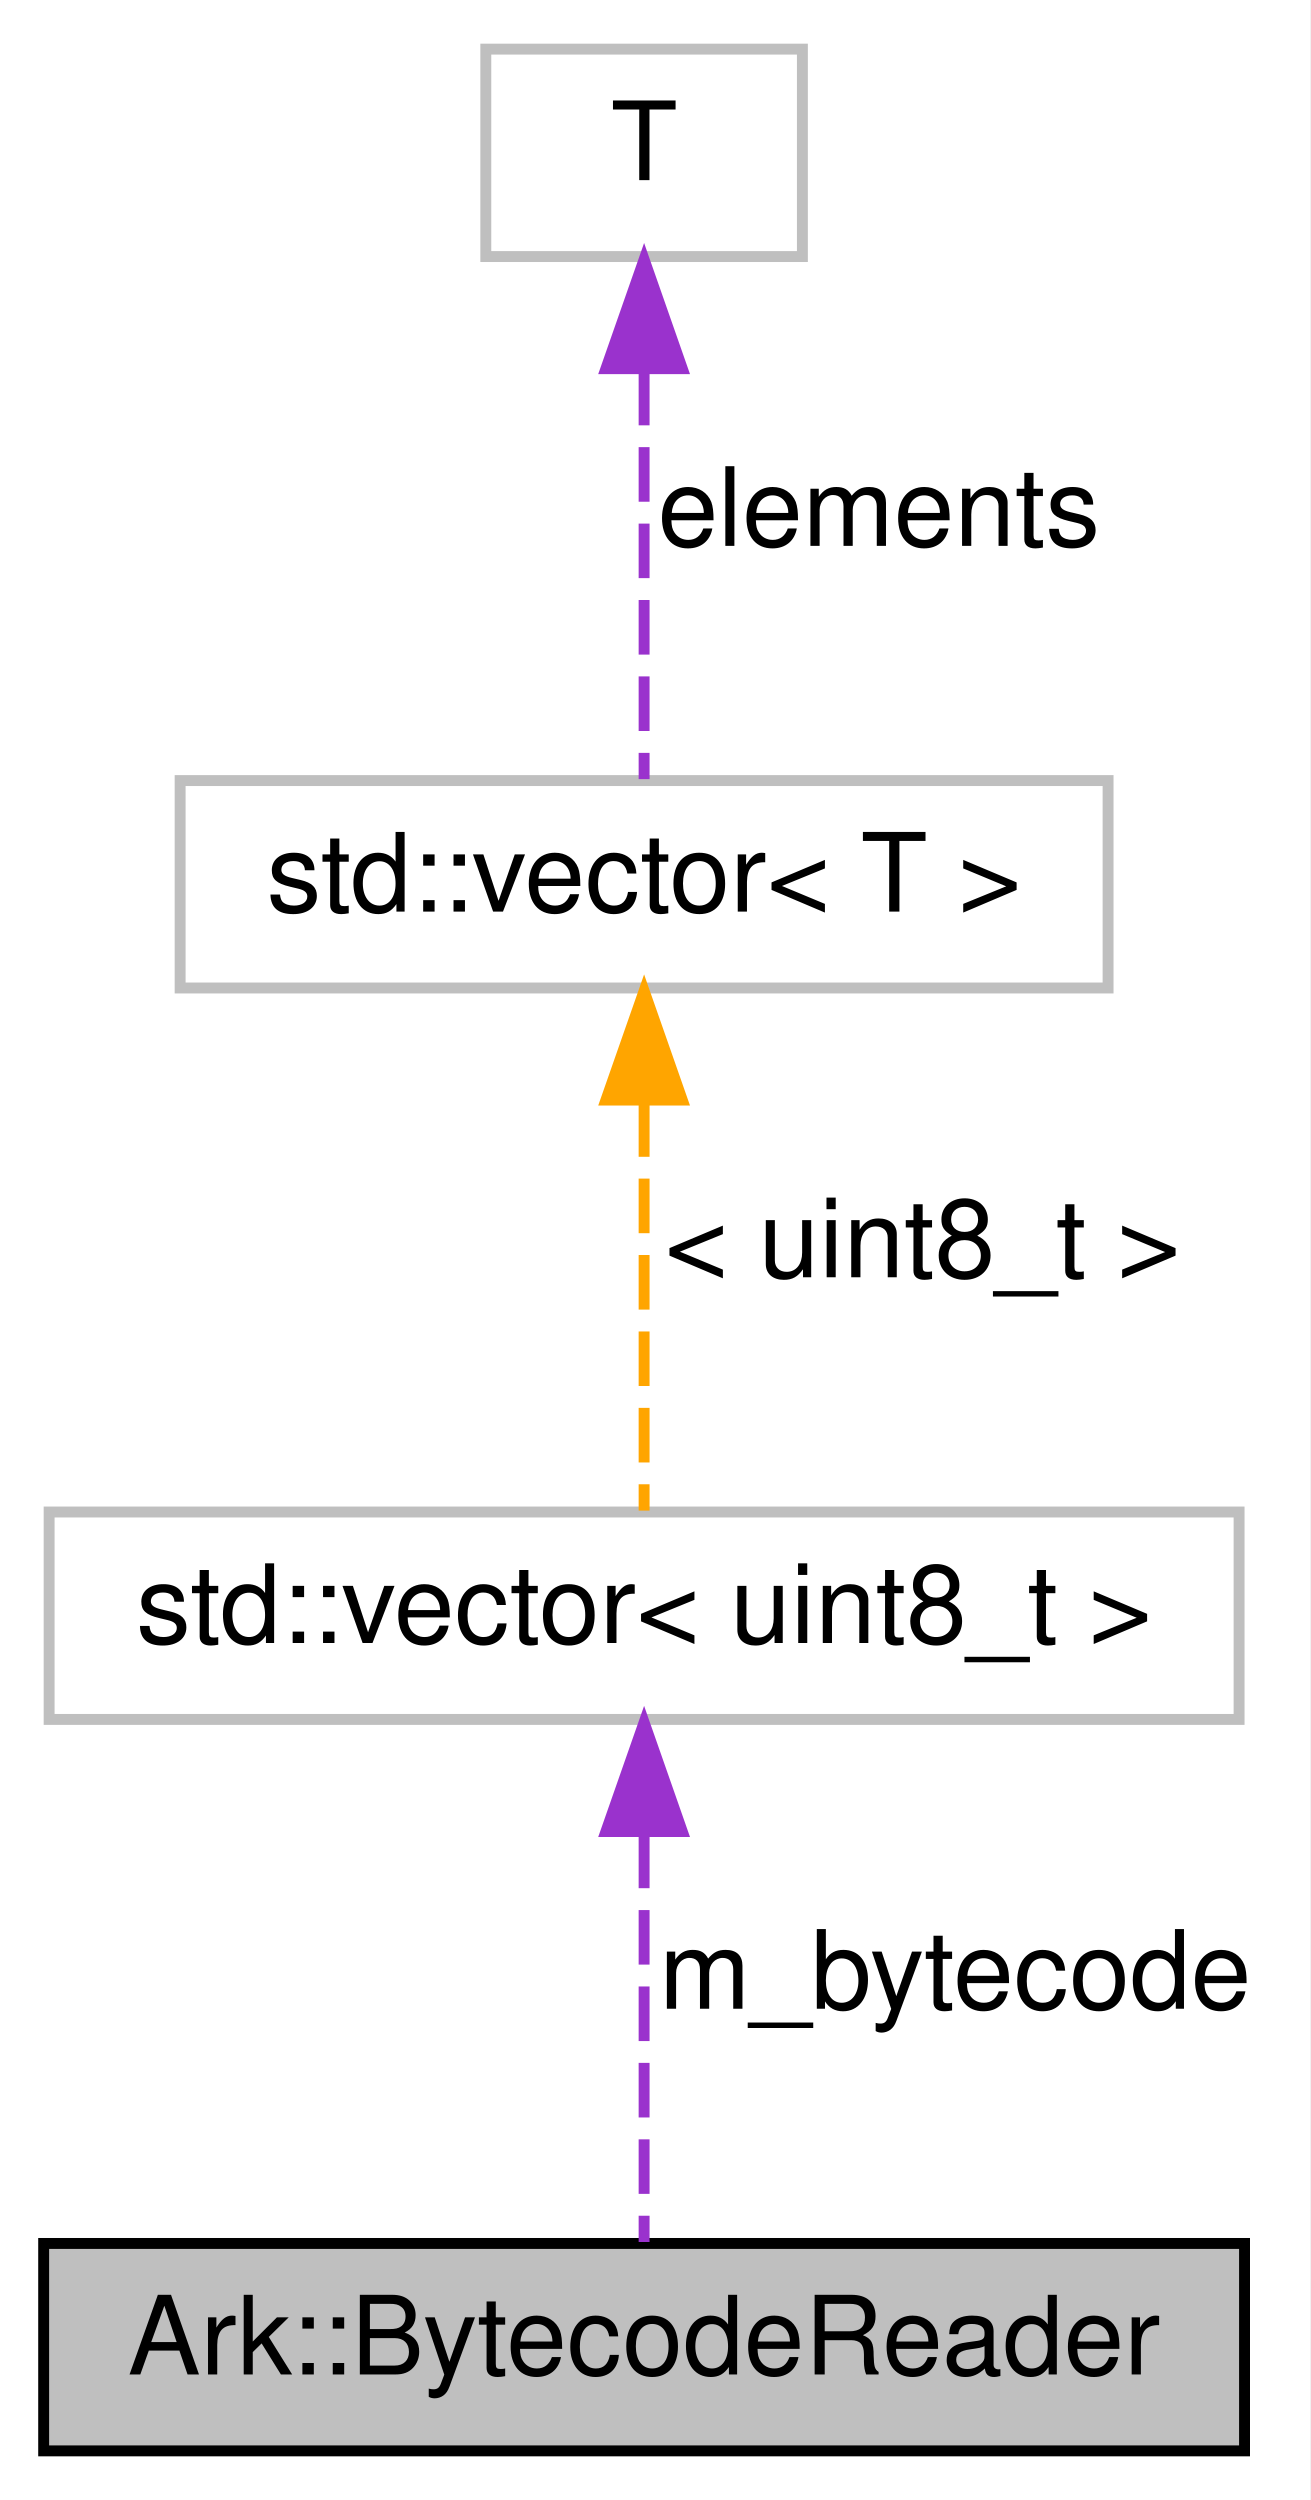
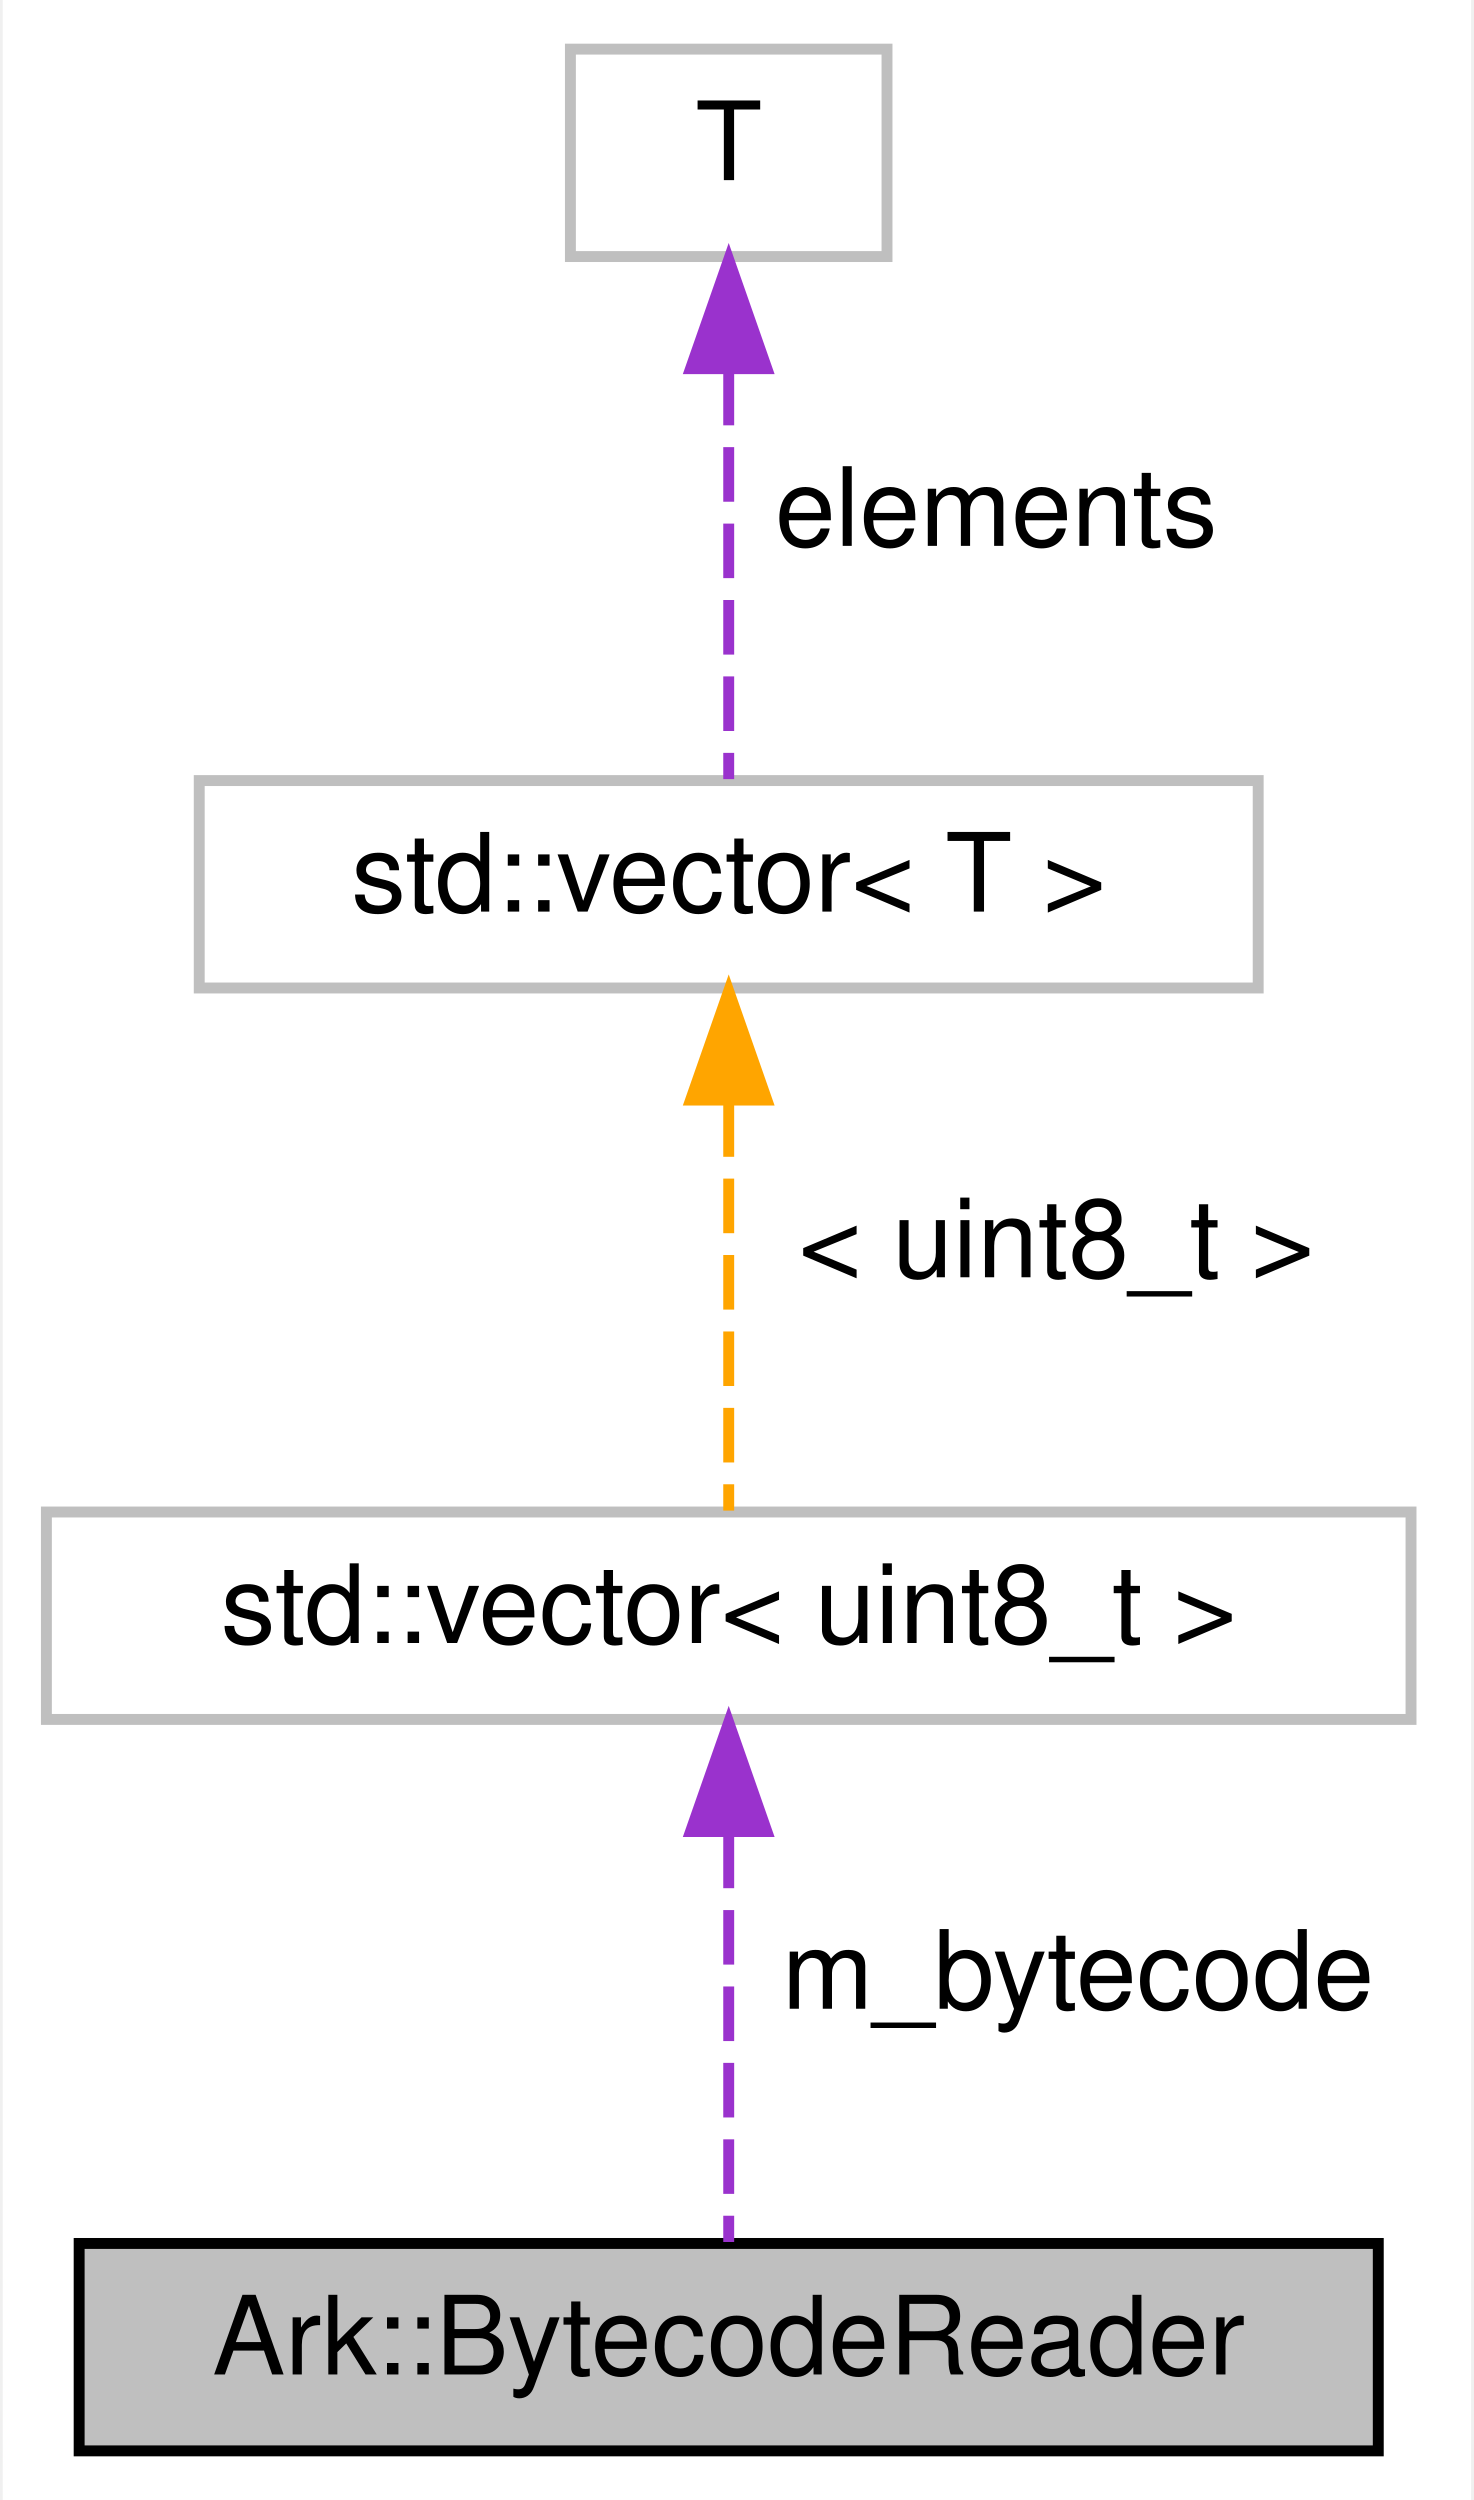
- <svg xmlns="http://www.w3.org/2000/svg" xmlns:xlink="http://www.w3.org/1999/xlink" width="120pt" height="229pt" viewBox="0.00 0.00 120.00 229.00">
+ <svg xmlns="http://www.w3.org/2000/svg" xmlns:xlink="http://www.w3.org/1999/xlink" width="135pt" height="229pt" viewBox="0.00 0.00 134.50 229.00">
  <g id="graph0" class="graph" transform="scale(1 1) rotate(0) translate(4 225)">
-     <polygon fill="white" stroke="transparent" points="-4,4 -4,-225 116,-225 116,4 -4,4" />
+     <polygon fill="white" stroke="transparent" points="-4,4 -4,-225 130.5,-225 130.5,4 -4,4" />
    <g id="node1" class="node">
      <g id="a_node1">
        <a xlink:title="This class is just a helper to.">
-           <polygon fill="#bfbfbf" stroke="black" points="0,-0.5 0,-19.5 110,-19.5 110,-0.5 0,-0.5" />
-           <text text-anchor="middle" x="55" y="-7.5" font-family="Helvetica,sans-Serif" font-size="10.00">Ark::BytecodeReader</text>
+           <polygon fill="#bfbfbf" stroke="black" points="3,-0.5 3,-19.5 122,-19.5 122,-0.5 3,-0.5" />
+           <text text-anchor="middle" x="62.5" y="-7.5" font-family="Helvetica,sans-Serif" font-size="10.00">Ark::BytecodeReader</text>
        </a>
      </g>
    </g>
    <g id="node2" class="node">
      <g id="a_node2">
        <a xlink:title=" ">
-           <polygon fill="white" stroke="#bfbfbf" points="0.5,-67.5 0.5,-86.5 109.5,-86.5 109.5,-67.5 0.5,-67.5" />
-           <text text-anchor="middle" x="55" y="-74.5" font-family="Helvetica,sans-Serif" font-size="10.00">std::vector&lt; uint8_t &gt;</text>
+           <polygon fill="white" stroke="#bfbfbf" points="0,-67.5 0,-86.5 125,-86.5 125,-67.5 0,-67.5" />
+           <text text-anchor="middle" x="62.5" y="-74.5" font-family="Helvetica,sans-Serif" font-size="10.00">std::vector&lt; uint8_t &gt;</text>
        </a>
      </g>
    </g>
    <g id="edge1" class="edge">
-       <path fill="none" stroke="#9a32cd" stroke-dasharray="5,2" d="M55,-57.04C55,-44.67 55,-29.12 55,-19.63" />
-       <polygon fill="#9a32cd" stroke="#9a32cd" points="51.5,-57.23 55,-67.23 58.5,-57.23 51.5,-57.23" />
-       <text text-anchor="middle" x="83.5" y="-41" font-family="Helvetica,sans-Serif" font-size="10.00"> m_bytecode</text>
+       <path fill="none" stroke="#9a32cd" stroke-dasharray="5,2" d="M62.5,-57.04C62.5,-44.67 62.5,-29.12 62.5,-19.63" />
+       <polygon fill="#9a32cd" stroke="#9a32cd" points="59,-57.23 62.5,-67.23 66,-57.23 59,-57.23" />
+       <text text-anchor="middle" x="94.5" y="-41" font-family="Helvetica,sans-Serif" font-size="10.00"> m_bytecode</text>
    </g>
    <g id="node3" class="node">
      <g id="a_node3">
        <a xlink:title=" ">
-           <polygon fill="white" stroke="#bfbfbf" points="12.5,-134.5 12.5,-153.5 97.5,-153.5 97.5,-134.5 12.5,-134.5" />
-           <text text-anchor="middle" x="55" y="-141.5" font-family="Helvetica,sans-Serif" font-size="10.00">std::vector&lt; T &gt;</text>
+           <polygon fill="white" stroke="#bfbfbf" points="14,-134.5 14,-153.5 111,-153.5 111,-134.5 14,-134.5" />
+           <text text-anchor="middle" x="62.5" y="-141.5" font-family="Helvetica,sans-Serif" font-size="10.00">std::vector&lt; T &gt;</text>
        </a>
      </g>
    </g>
    <g id="edge2" class="edge">
-       <path fill="none" stroke="orange" stroke-dasharray="5,2" d="M55,-124.04C55,-111.67 55,-96.12 55,-86.63" />
-       <polygon fill="orange" stroke="orange" points="51.5,-124.23 55,-134.23 58.5,-124.23 51.5,-124.23" />
-       <text text-anchor="middle" x="80.5" y="-108" font-family="Helvetica,sans-Serif" font-size="10.00"> &lt; uint8_t &gt;</text>
+       <path fill="none" stroke="orange" stroke-dasharray="5,2" d="M62.5,-124.04C62.5,-111.67 62.5,-96.12 62.5,-86.63" />
+       <polygon fill="orange" stroke="orange" points="59,-124.23 62.5,-134.23 66,-124.23 59,-124.23" />
+       <text text-anchor="middle" x="92.5" y="-108" font-family="Helvetica,sans-Serif" font-size="10.00"> &lt; uint8_t &gt;</text>
    </g>
    <g id="node4" class="node">
      <g id="a_node4">
        <a xlink:title=" ">
-           <polygon fill="white" stroke="#bfbfbf" points="40.5,-201.5 40.5,-220.5 69.5,-220.5 69.5,-201.5 40.5,-201.5" />
-           <text text-anchor="middle" x="55" y="-208.5" font-family="Helvetica,sans-Serif" font-size="10.00">T</text>
+           <polygon fill="white" stroke="#bfbfbf" points="48,-201.5 48,-220.5 77,-220.5 77,-201.5 48,-201.5" />
+           <text text-anchor="middle" x="62.5" y="-208.5" font-family="Helvetica,sans-Serif" font-size="10.00">T</text>
        </a>
      </g>
    </g>
    <g id="edge3" class="edge">
-       <path fill="none" stroke="#9a32cd" stroke-dasharray="5,2" d="M55,-191.04C55,-178.67 55,-163.12 55,-153.63" />
-       <polygon fill="#9a32cd" stroke="#9a32cd" points="51.5,-191.23 55,-201.23 58.5,-191.23 51.5,-191.23" />
-       <text text-anchor="middle" x="76.5" y="-175" font-family="Helvetica,sans-Serif" font-size="10.00"> elements</text>
+       <path fill="none" stroke="#9a32cd" stroke-dasharray="5,2" d="M62.5,-191.04C62.5,-178.67 62.5,-163.12 62.5,-153.63" />
+       <polygon fill="#9a32cd" stroke="#9a32cd" points="59,-191.23 62.5,-201.23 66,-191.23 59,-191.23" />
+       <text text-anchor="middle" x="87" y="-175" font-family="Helvetica,sans-Serif" font-size="10.00"> elements</text>
    </g>
  </g>
</svg>
